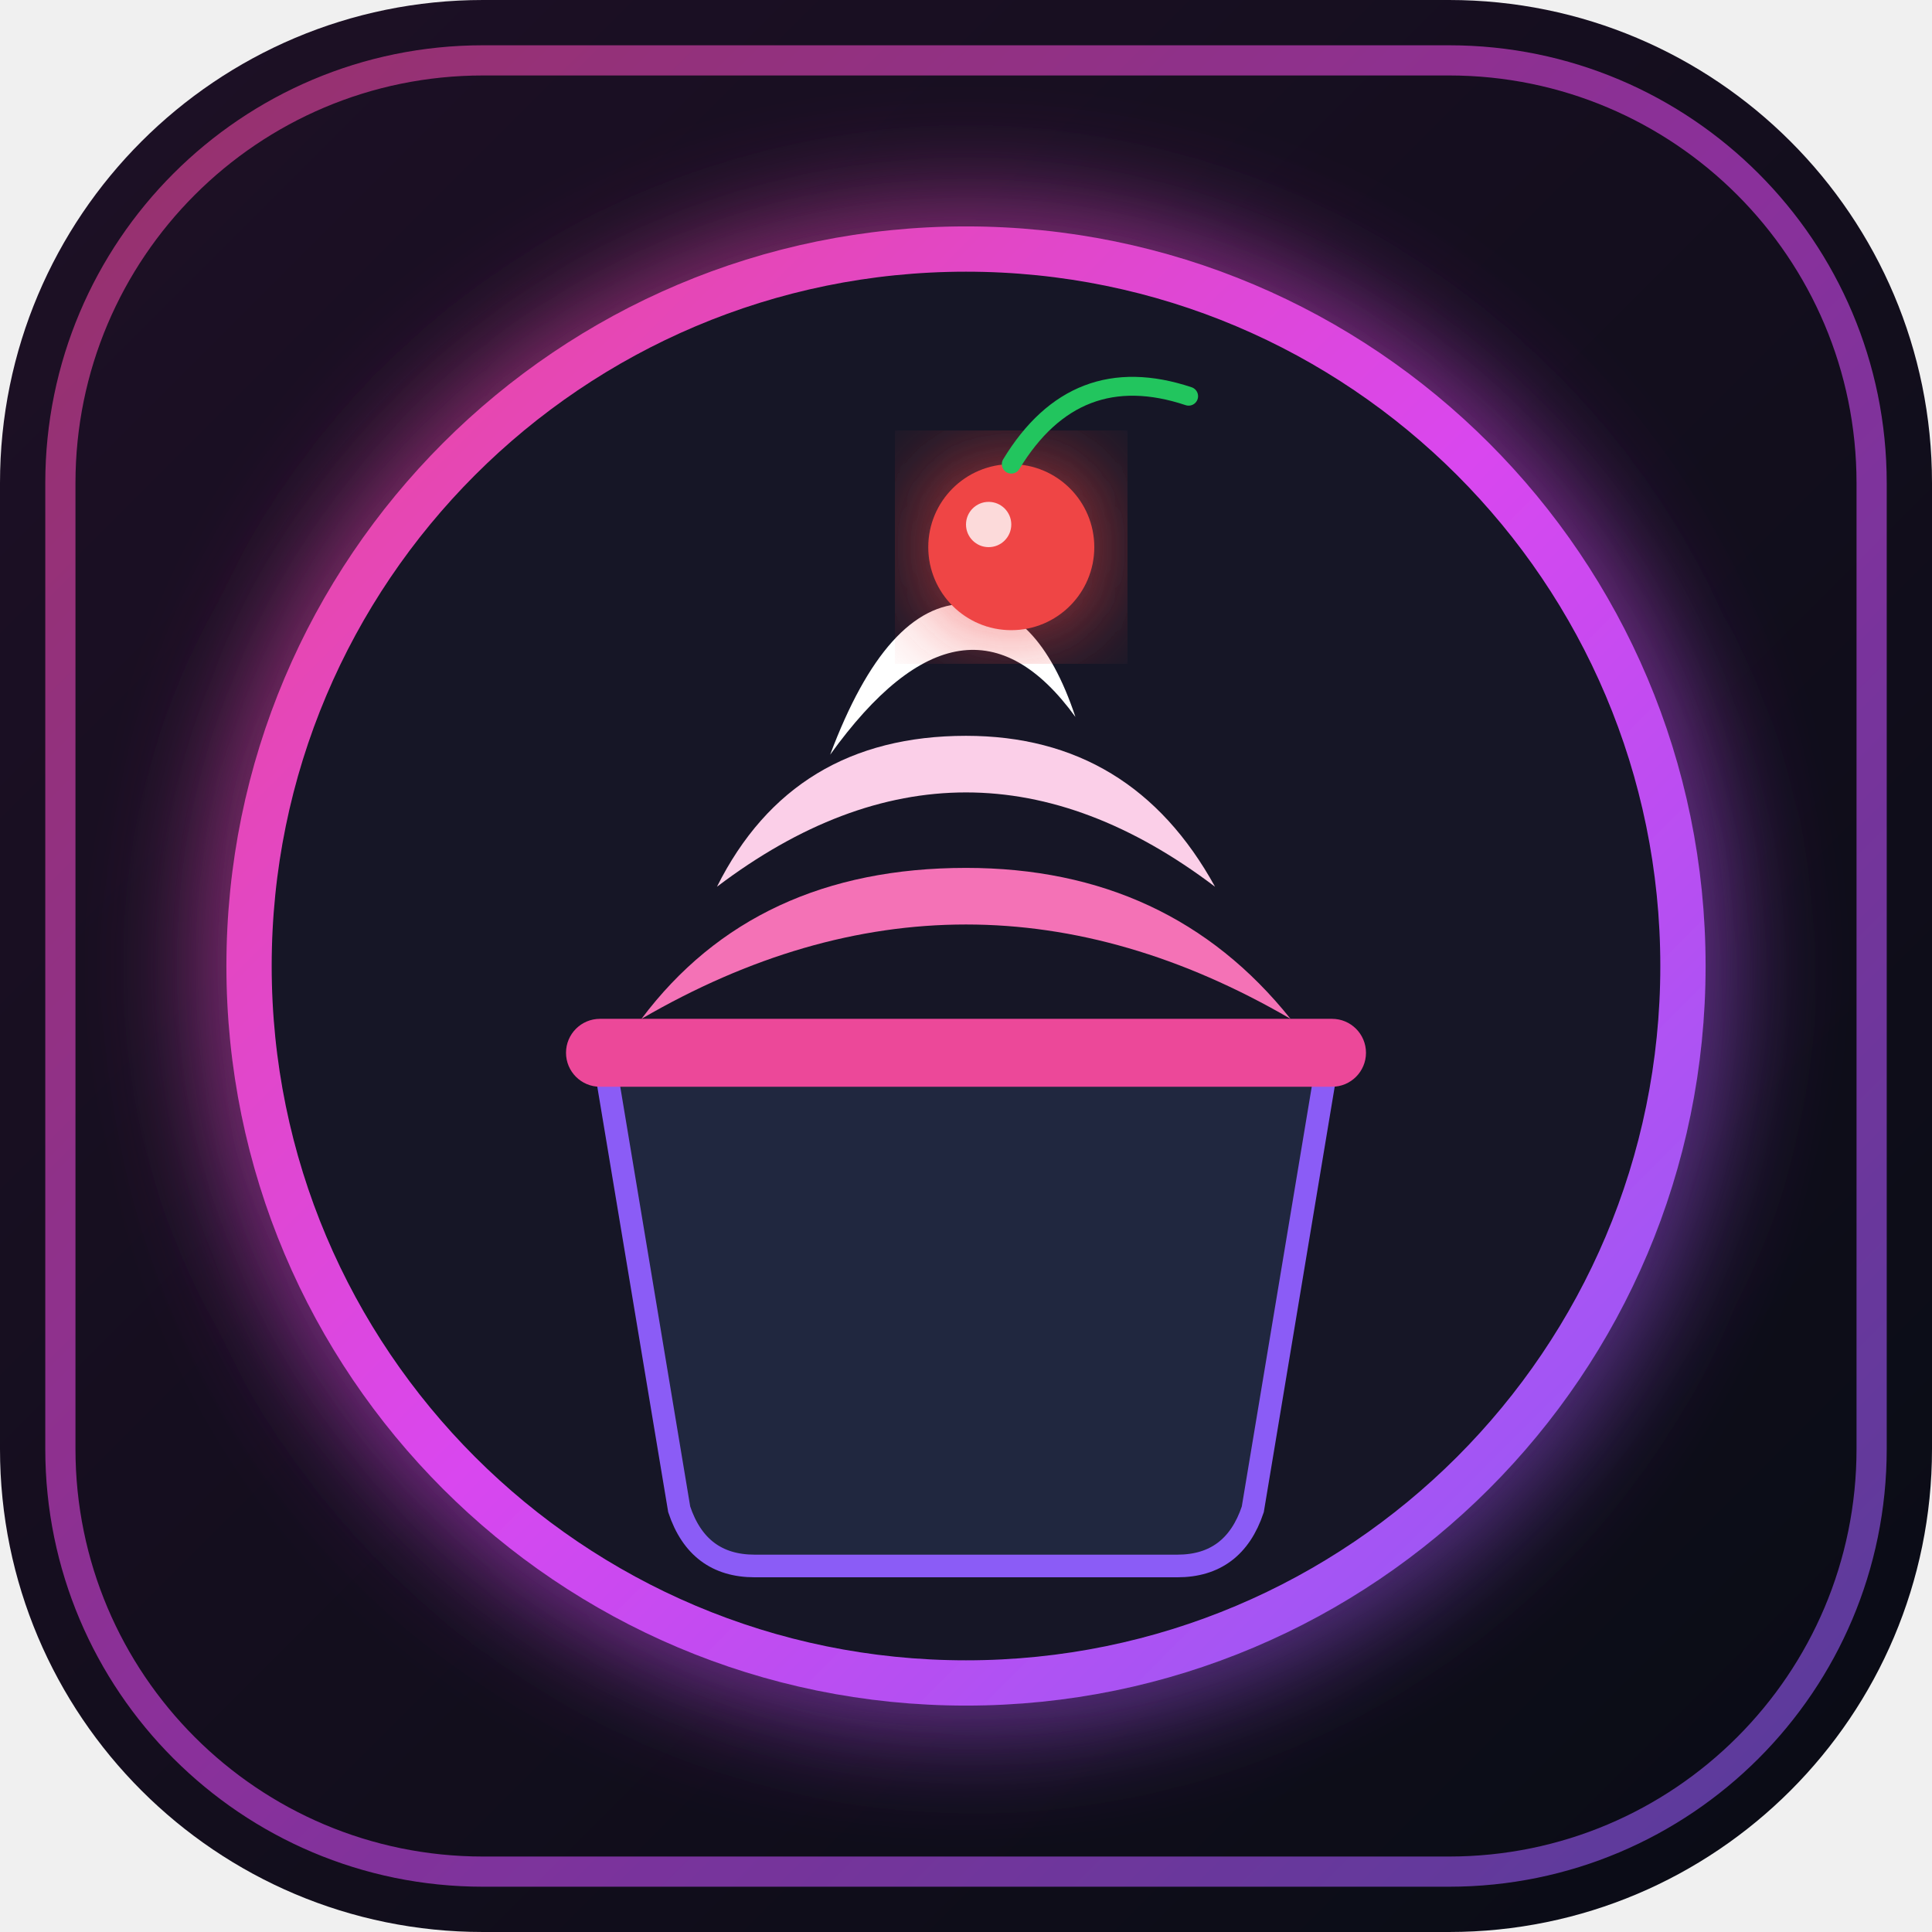
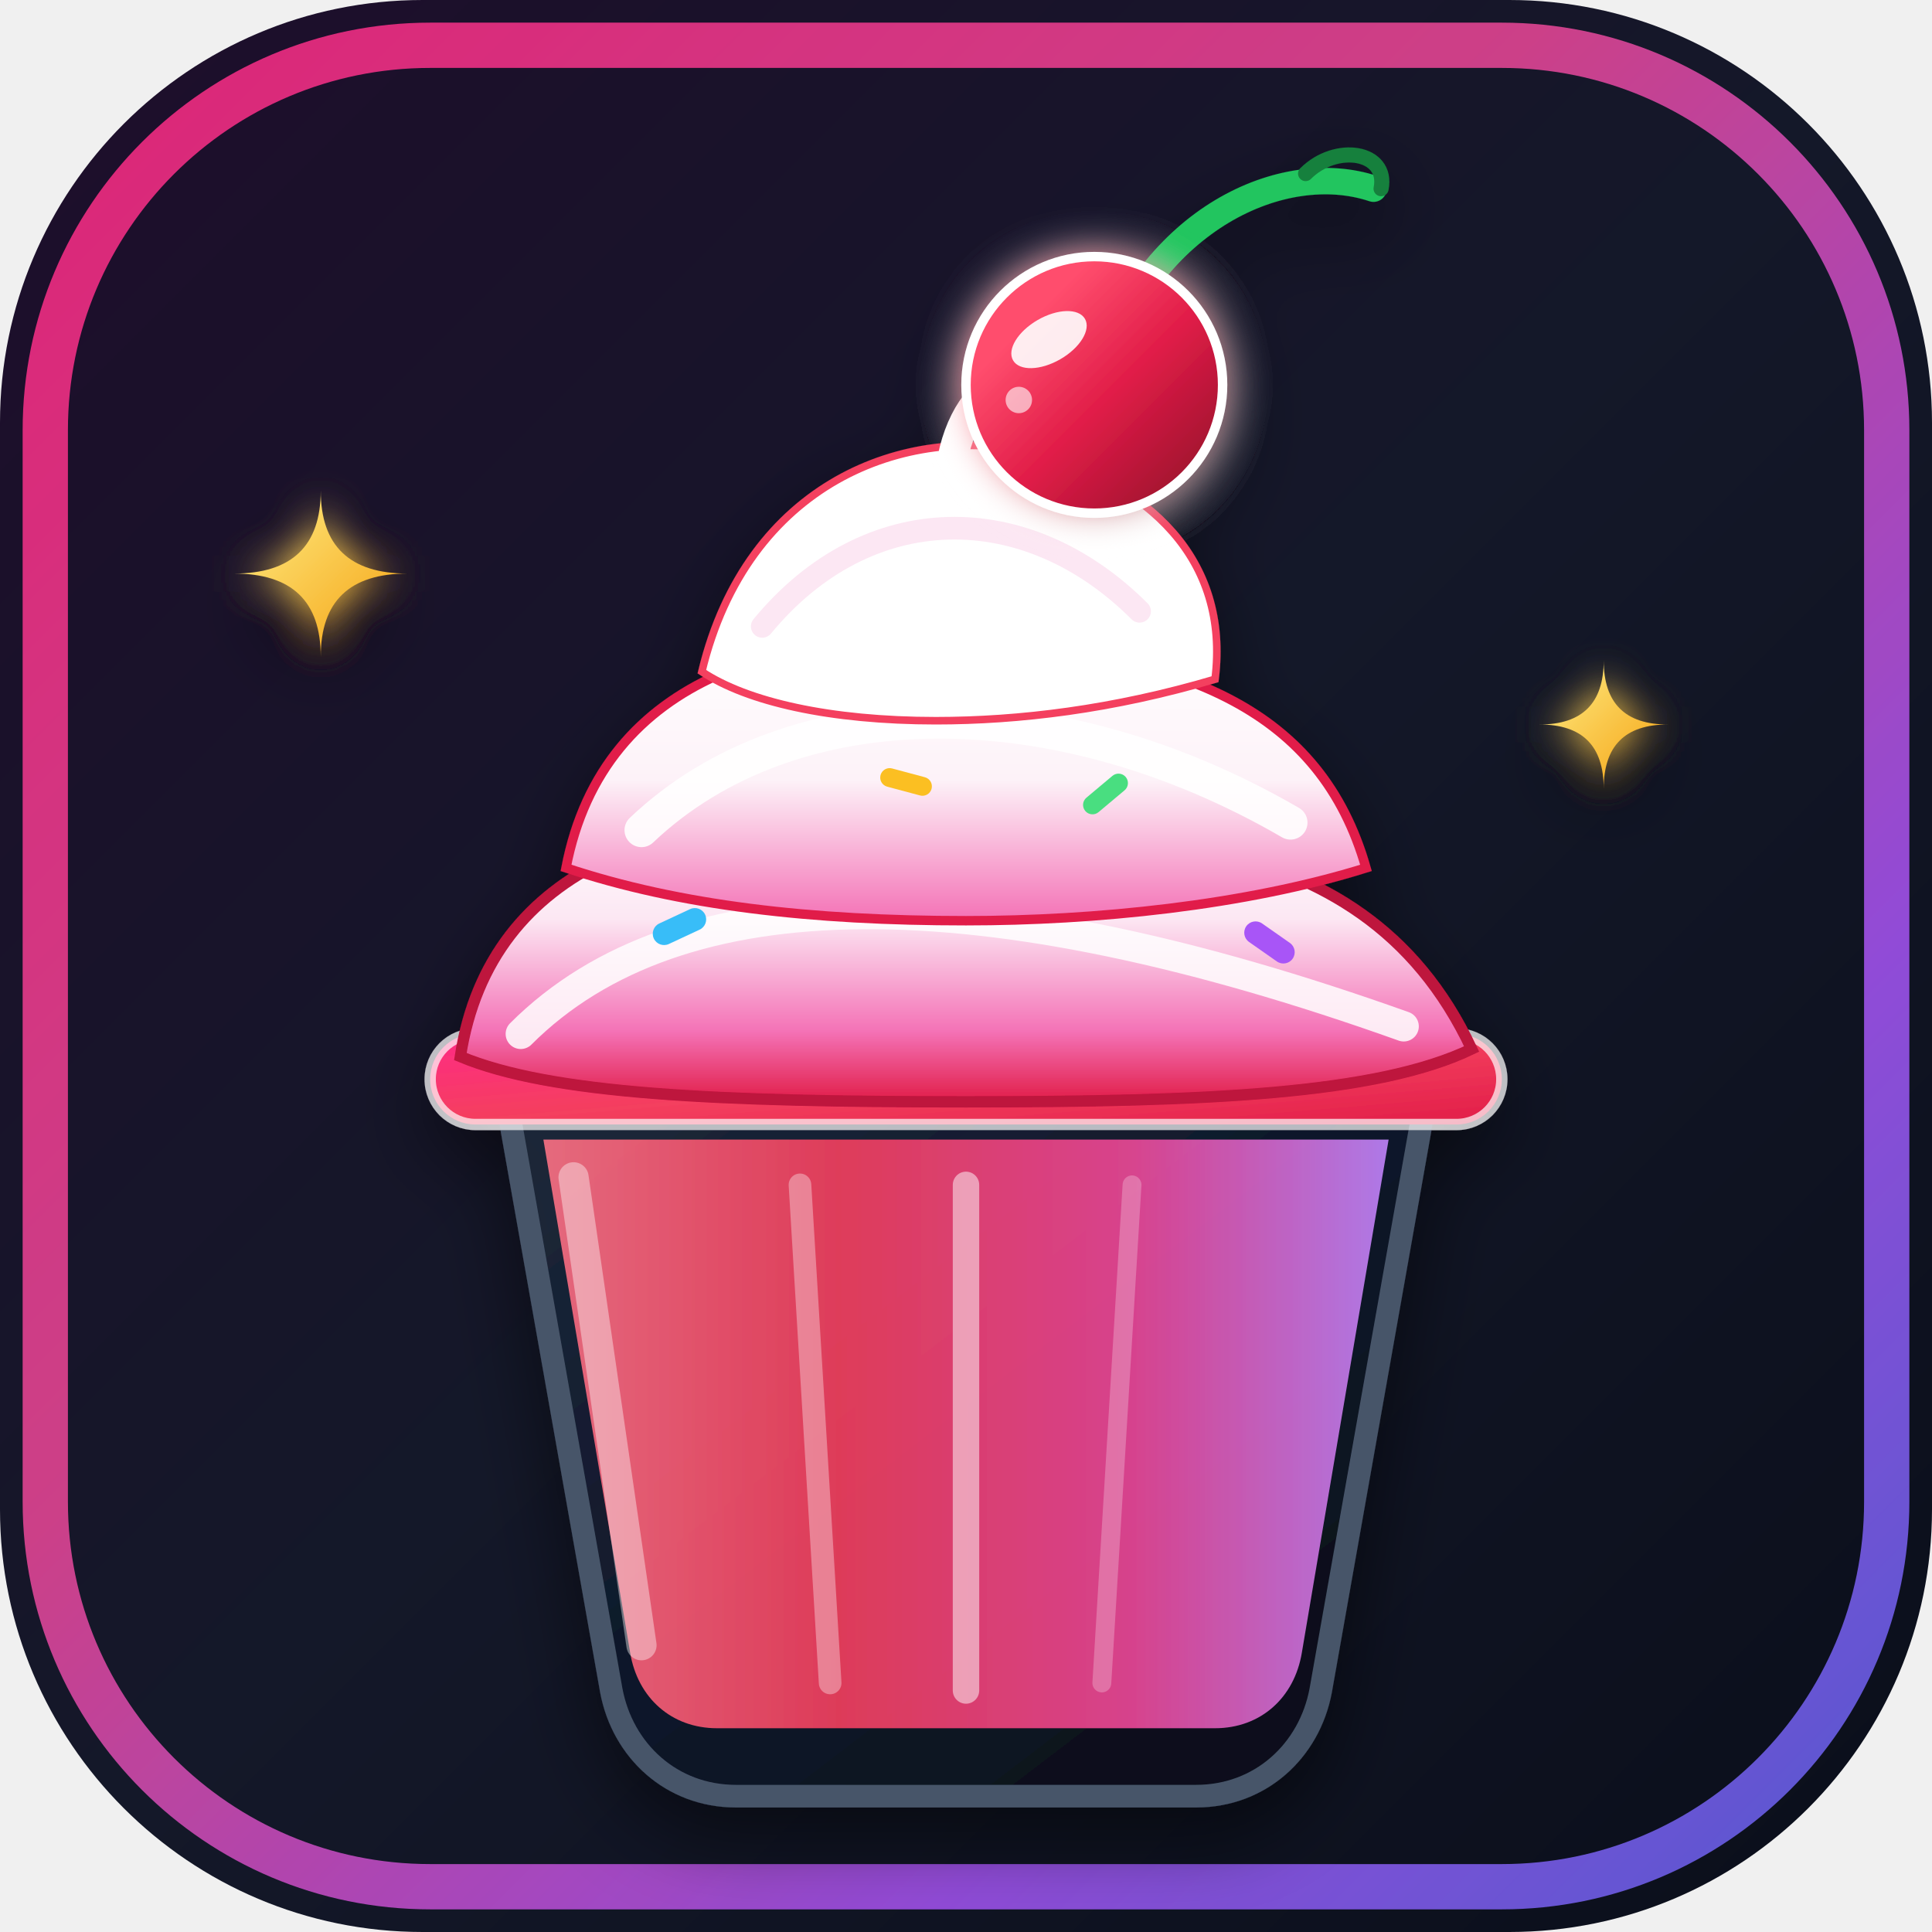
<svg xmlns="http://www.w3.org/2000/svg" viewBox="0 0 512 512">
  <defs>
    <linearGradient id="bgGrad" x1="0%" y1="0%" x2="100%" y2="100%">
-       <stop offset="0%" stop-color="#1e1026" />
-       <stop offset="100%" stop-color="#090c15" />
+       <stop offset="0%" stop-color="#1e0d2b" />
+       <stop offset="50%" stop-color="#141829" />
+       <stop offset="100%" stop-color="#0a0e1a" />
    </linearGradient>
-     <linearGradient id="ringGrad" x1="0%" y1="0%" x2="100%" y2="100%">
-       <stop offset="0%" stop-color="#ec4899" />
-       <stop offset="50%" stop-color="#d946ef" />
-       <stop offset="100%" stop-color="#8b5cf6" />
+     <linearGradient id="borderRing" x1="0%" y1="0%" x2="100%" y2="100%">
+       <stop offset="0%" stop-color="#ff2a85" />
+       <stop offset="40%" stop-color="#ec4899" />
+       <stop offset="75%" stop-color="#a855f7" />
+       <stop offset="100%" stop-color="#6366f1" />
    </linearGradient>
-     <linearGradient id="swirlGrad" x1="0%" y1="0%" x2="0%" y2="100%">
+     <linearGradient id="rimGrad" x1="0%" y1="0%" x2="100%" y2="100%">
+       <stop offset="0%" stop-color="#ff2a85" />
+       <stop offset="50%" stop-color="#f43f5e" />
+       <stop offset="100%" stop-color="#e11d48" />
+     </linearGradient>
+     <linearGradient id="pintCupGrad" x1="0%" y1="0%" x2="100%" y2="100%">
+       <stop offset="0%" stop-color="#1e293b" stop-opacity="0.95" />
+       <stop offset="50%" stop-color="#0f172a" stop-opacity="0.98" />
+       <stop offset="100%" stop-color="#090d16" />
+     </linearGradient>
+     <linearGradient id="pintInsideGrad" x1="0%" y1="0%" x2="100%" y2="0%">
+       <stop offset="0%" stop-color="#fb7185" />
+       <stop offset="35%" stop-color="#f43f5e" />
+       <stop offset="70%" stop-color="#ec4899" />
+       <stop offset="100%" stop-color="#c084fc" />
+     </linearGradient>
+     <linearGradient id="swirlTier1" x1="0%" y1="0%" x2="0%" y2="100%">
      <stop offset="0%" stop-color="#ffffff" />
-       <stop offset="50%" stop-color="#fbcfe8" />
+       <stop offset="35%" stop-color="#fce7f3" />
+       <stop offset="75%" stop-color="#f472b6" />
+       <stop offset="100%" stop-color="#e11d48" />
+     </linearGradient>
+     <linearGradient id="swirlTier2" x1="0%" y1="0%" x2="0%" y2="100%">
+       <stop offset="0%" stop-color="#ffffff" />
+       <stop offset="50%" stop-color="#fdf2f8" />
      <stop offset="100%" stop-color="#f472b6" />
    </linearGradient>
+     <linearGradient id="cherryGrad" x1="25%" y1="25%" x2="100%" y2="100%">
+       <stop offset="0%" stop-color="#ff4d6d" />
+       <stop offset="40%" stop-color="#e11d48" />
+       <stop offset="100%" stop-color="#880d25" />
+     </linearGradient>
+     <linearGradient id="goldGrad" x1="0%" y1="0%" x2="100%" y2="100%">
+       <stop offset="0%" stop-color="#fef08a" />
+       <stop offset="100%" stop-color="#f59e0b" />
+     </linearGradient>
+     <filter id="shadow" x="-15%" y="-15%" width="130%" height="130%">
+       <feDropShadow dx="0" dy="8" stdDeviation="10" flood-color="#000000" flood-opacity="0.5" />
+     </filter>
    <filter id="glow" x="-20%" y="-20%" width="140%" height="140%">
-       <feGaussianBlur stdDeviation="16" result="blur" />
+       <feGaussianBlur stdDeviation="5" result="blur" />
      <feComposite in="SourceGraphic" in2="blur" operator="over" />
    </filter>
  </defs>
-   <rect width="512" height="512" rx="128" fill="url(#bgGrad)" />
-   <rect x="16" y="16" width="480" height="480" rx="112" fill="none" stroke="url(#ringGrad)" stroke-width="8" opacity="0.6" />
-   <circle cx="256" cy="256" r="190" fill="#131726" stroke="url(#ringGrad)" stroke-width="12" filter="url(#glow)" />
-   <path d="M 160 280 L 180 400 Q 185 415 200 415 L 312 415 Q 327 415 332 400 L 352 280 Z" fill="#20273f" stroke="#8b5cf6" stroke-width="6" />
-   <rect x="150" y="270" width="212" height="18" rx="9" fill="#ec4899" />
-   <path d="M 170 270 Q 256 220 342 270 Q 310 230 256 230 Q 200 230 170 270 Z" fill="#f472b6" />
-   <path d="M 190 235 Q 256 185 322 235 Q 300 195 256 195 Q 210 195 190 235 Z" fill="#fbcfe8" />
-   <path d="M 220 200 Q 256 150 285 190 Q 275 160 256 160 Q 235 160 220 200 Z" fill="#ffffff" />
-   <circle cx="268" cy="145" r="22" fill="#ef4444" filter="url(#glow)" />
-   <circle cx="262" cy="139" r="6" fill="#ffffff" opacity="0.8" />
-   <path d="M 268 123 Q 285 95 315 105" fill="none" stroke="#22c55e" stroke-width="5" stroke-linecap="round" />
+   <rect width="512" height="512" rx="112" fill="url(#bgGrad)" />
+   <rect x="12" y="12" width="488" height="488" rx="102" fill="none" stroke="url(#borderRing)" stroke-width="12" opacity="0.85" />
+   <g filter="url(#shadow)">
+     <path d="M 134 290 L 162 448 C 165 464 178 476 195 476 L 317 476 C 334 476 347 464 350 448 L 378 290 Z" fill="url(#pintCupGrad)" stroke="#475569" stroke-width="6" />
+     <path d="M 144 302 L 167 438 C 169 450 178 458 190 458 L 322 458 C 334 458 343 450 345 438 L 368 302 Z" fill="url(#pintInsideGrad)" opacity="0.9" />
+     <line x1="212" y1="314" x2="220" y2="446" stroke="#ffffff" stroke-width="6" stroke-linecap="round" opacity="0.35" />
+     <line x1="256" y1="314" x2="256" y2="448" stroke="#ffffff" stroke-width="7" stroke-linecap="round" opacity="0.5" />
+     <line x1="300" y1="314" x2="292" y2="446" stroke="#ffffff" stroke-width="5" stroke-linecap="round" opacity="0.25" />
+     <path d="M 152 312 L 170 436" stroke="#ffffff" stroke-width="8" stroke-linecap="round" opacity="0.4" />
+     <rect x="114" y="274" width="284" height="24" rx="12" fill="url(#rimGrad)" stroke="#ffffff" stroke-width="3" stroke-opacity="0.7" />
+     <path d="M 122 280 C 130 228 180 214 230 218 C 290 222 360 214 390 278 C 365 290 320 292 256 292 C 190 292 146 290 122 280 Z" fill="url(#swirlTier1)" stroke="#be123c" stroke-width="3" />
+     <path d="M 138 274 C 180 232 260 232 372 272" fill="none" stroke="#ffffff" stroke-width="8" stroke-linecap="round" opacity="0.85" />
+     <path d="M 150 230 C 160 178 210 166 260 170 C 314 174 350 188 362 230 C 330 240 290 244 256 244 C 215 244 180 240 150 230 Z" fill="url(#swirlTier2)" stroke="#e11d48" stroke-width="2.5" />
+     <path d="M 170 220 C 210 182 280 182 342 218" fill="none" stroke="#ffffff" stroke-width="9" stroke-linecap="round" opacity="0.9" />
+     <path d="M 186 178 C 198 128 240 112 274 120 C 304 128 326 148 322 180 C 295 188 270 191 248 191 C 220 191 198 186 186 178 Z" fill="#ffffff" stroke="#f43f5e" stroke-width="2" />
+     <path d="M 202 166 C 230 132 272 132 302 162" fill="none" stroke="#fce7f3" stroke-width="6" stroke-linecap="round" />
+     <path d="M 252 124 C 256 98 276 94 284 106 C 290 116 280 130 268 130" fill="none" stroke="#ffffff" stroke-width="8" stroke-linecap="round" />
+     <rect x="172" y="246" width="15" height="6" rx="3" transform="rotate(-25 172 246)" fill="#38bdf8" />
+     <rect x="332" y="243" width="15" height="6" rx="3" transform="rotate(35 332 243)" fill="#a855f7" />
+     <rect x="234" y="203" width="14" height="5" rx="2.5" transform="rotate(15 234 203)" fill="#fbbf24" />
+     <rect x="286" y="213" width="14" height="5" rx="2.5" transform="rotate(-40 286 213)" fill="#4ade80" />
+     <path d="M 292 98 C 305 58 340 42 364 50" fill="none" stroke="#22c55e" stroke-width="7" stroke-linecap="round" />
+     <path d="M 346 46 C 354 38 368 40 366 50" fill="none" stroke="#15803d" stroke-width="4" stroke-linecap="round" />
+     <circle cx="290" cy="102" r="34" fill="url(#cherryGrad)" stroke="#ffffff" stroke-width="2.5" filter="url(#glow)" />
+     <ellipse cx="278" cy="90" rx="11" ry="6" transform="rotate(-30 278 90)" fill="#ffffff" opacity="0.9" />
+     <circle cx="270" cy="106" r="3.5" fill="#ffffff" opacity="0.6" />
+     <path d="M 85 130 Q 85 152 62 152 Q 85 152 85 174 Q 85 152 108 152 Q 85 152 85 130 Z" fill="url(#goldGrad)" filter="url(#glow)" />
+     <path d="M 425 175 Q 425 192 408 192 Q 425 192 425 209 Q 425 192 442 192 Q 425 192 425 175 Z" fill="url(#goldGrad)" filter="url(#glow)" />
+   </g>
</svg>
